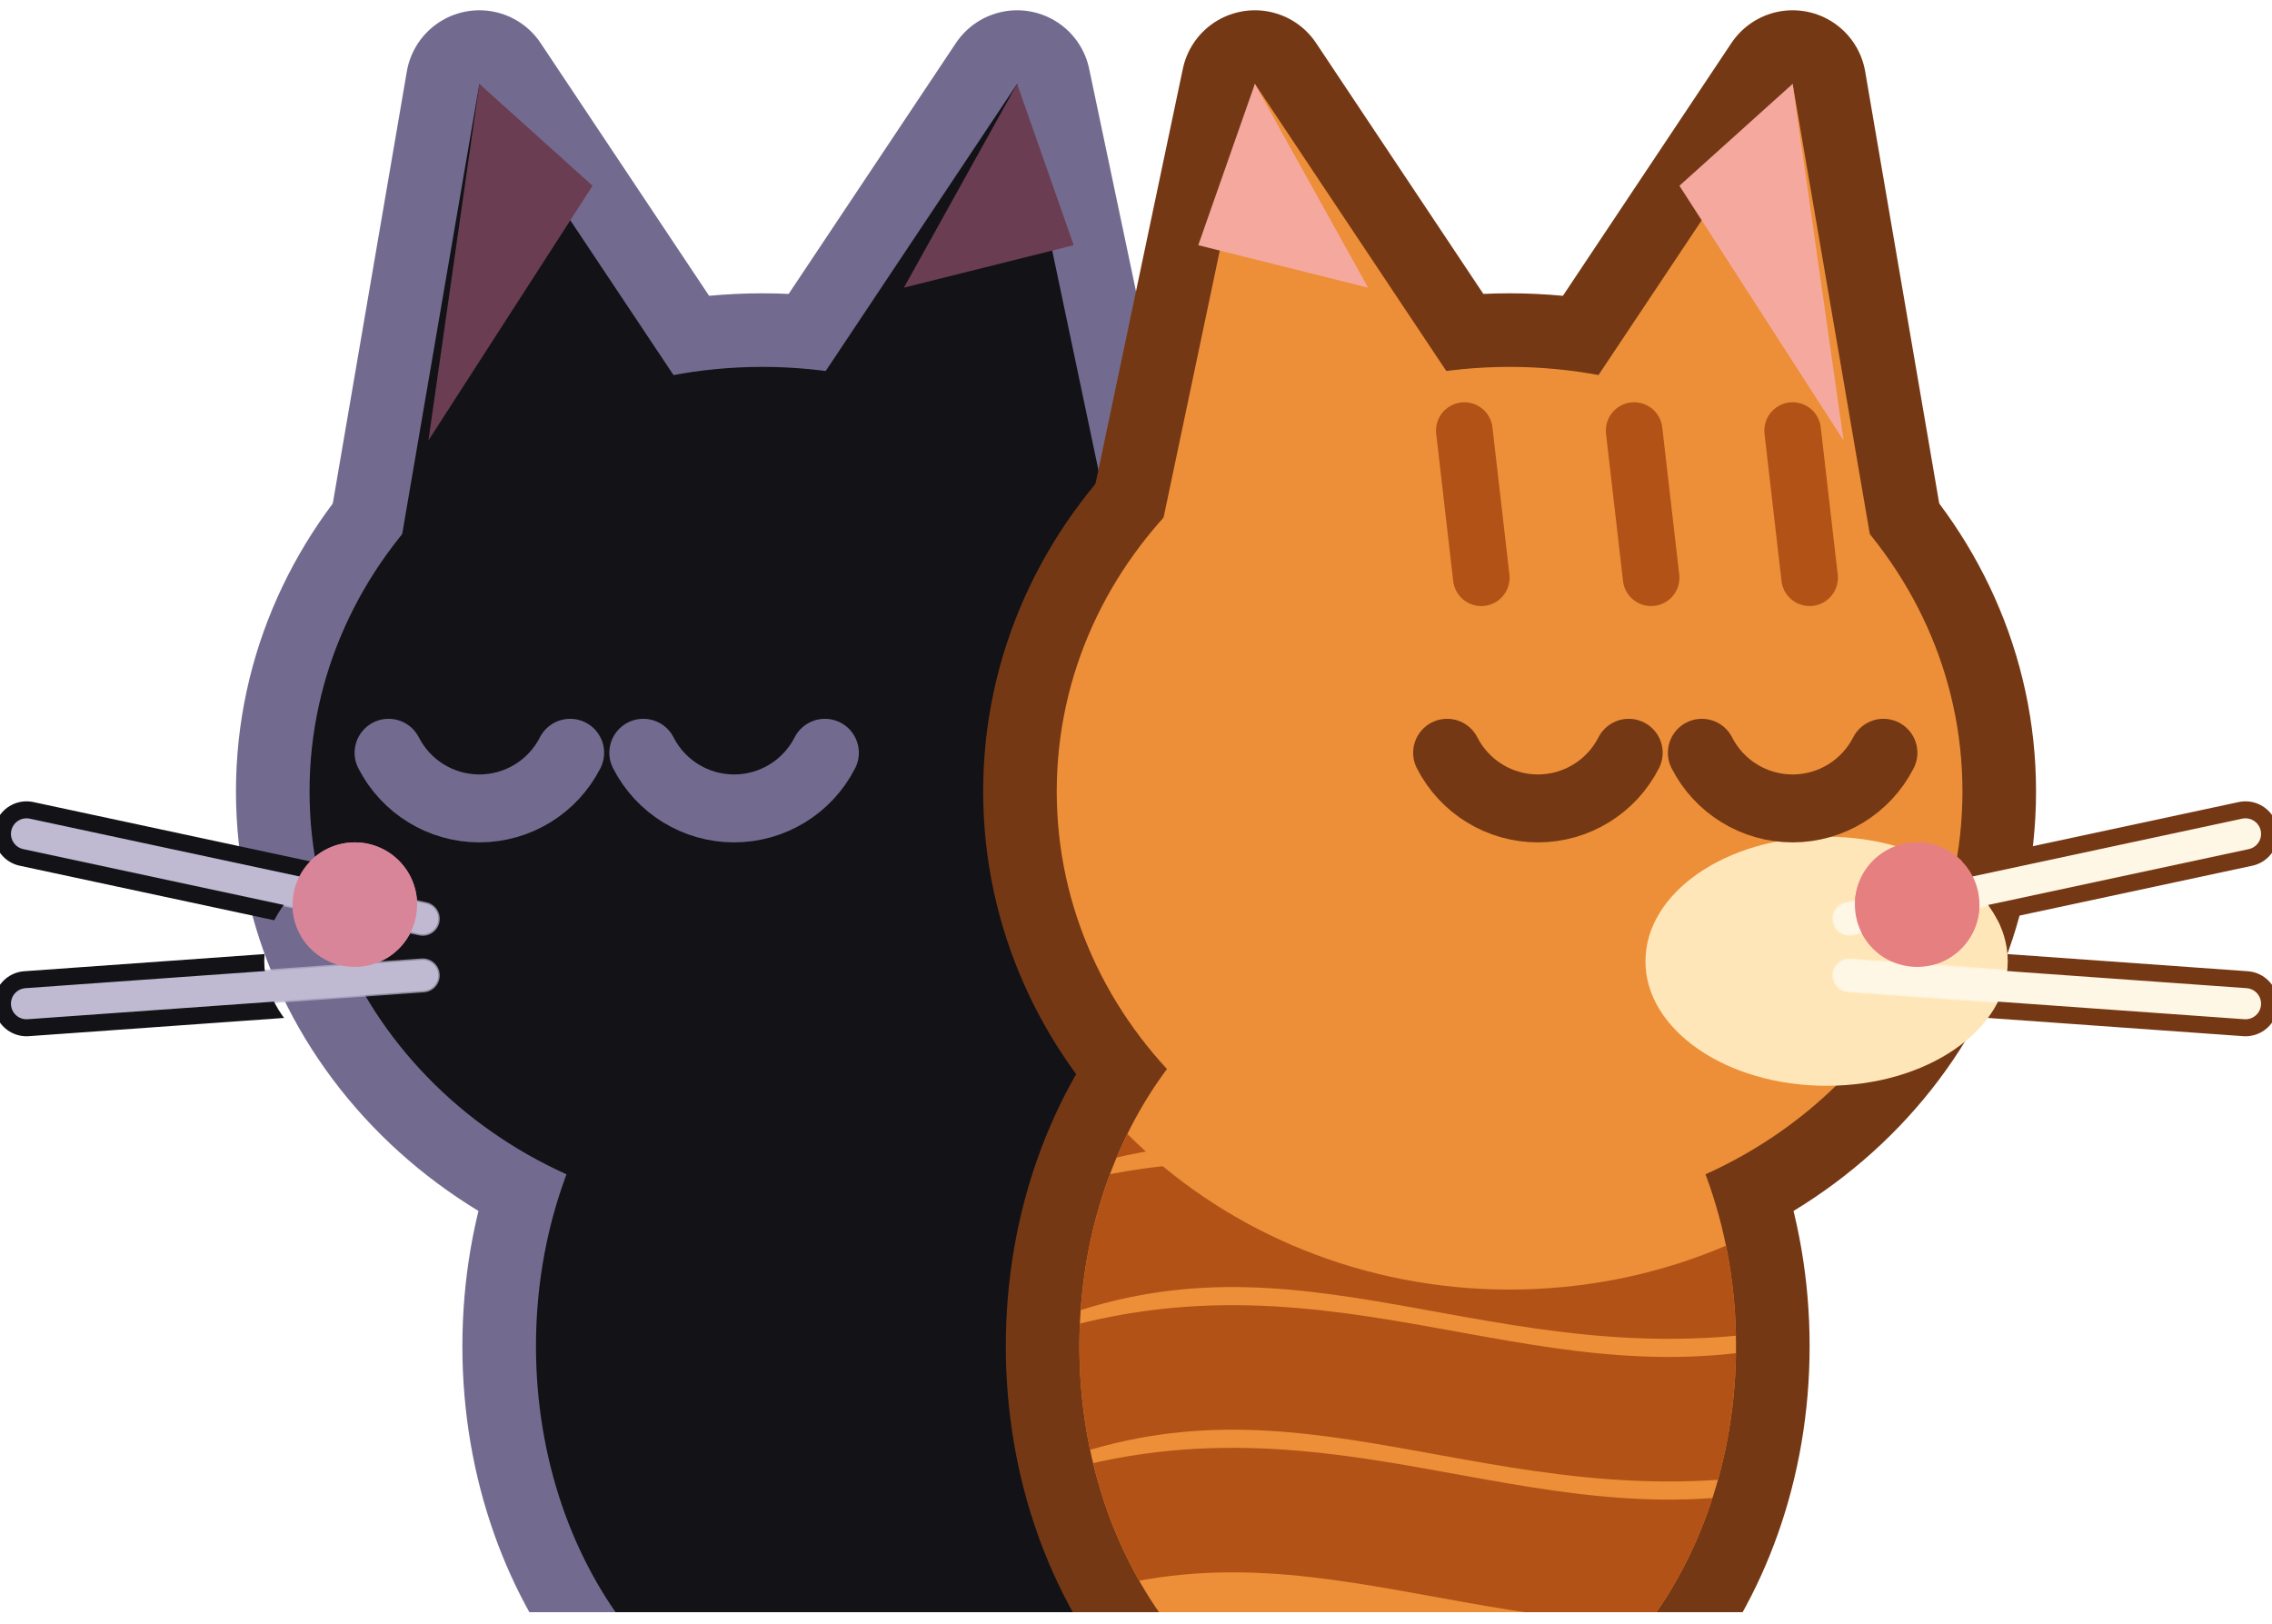
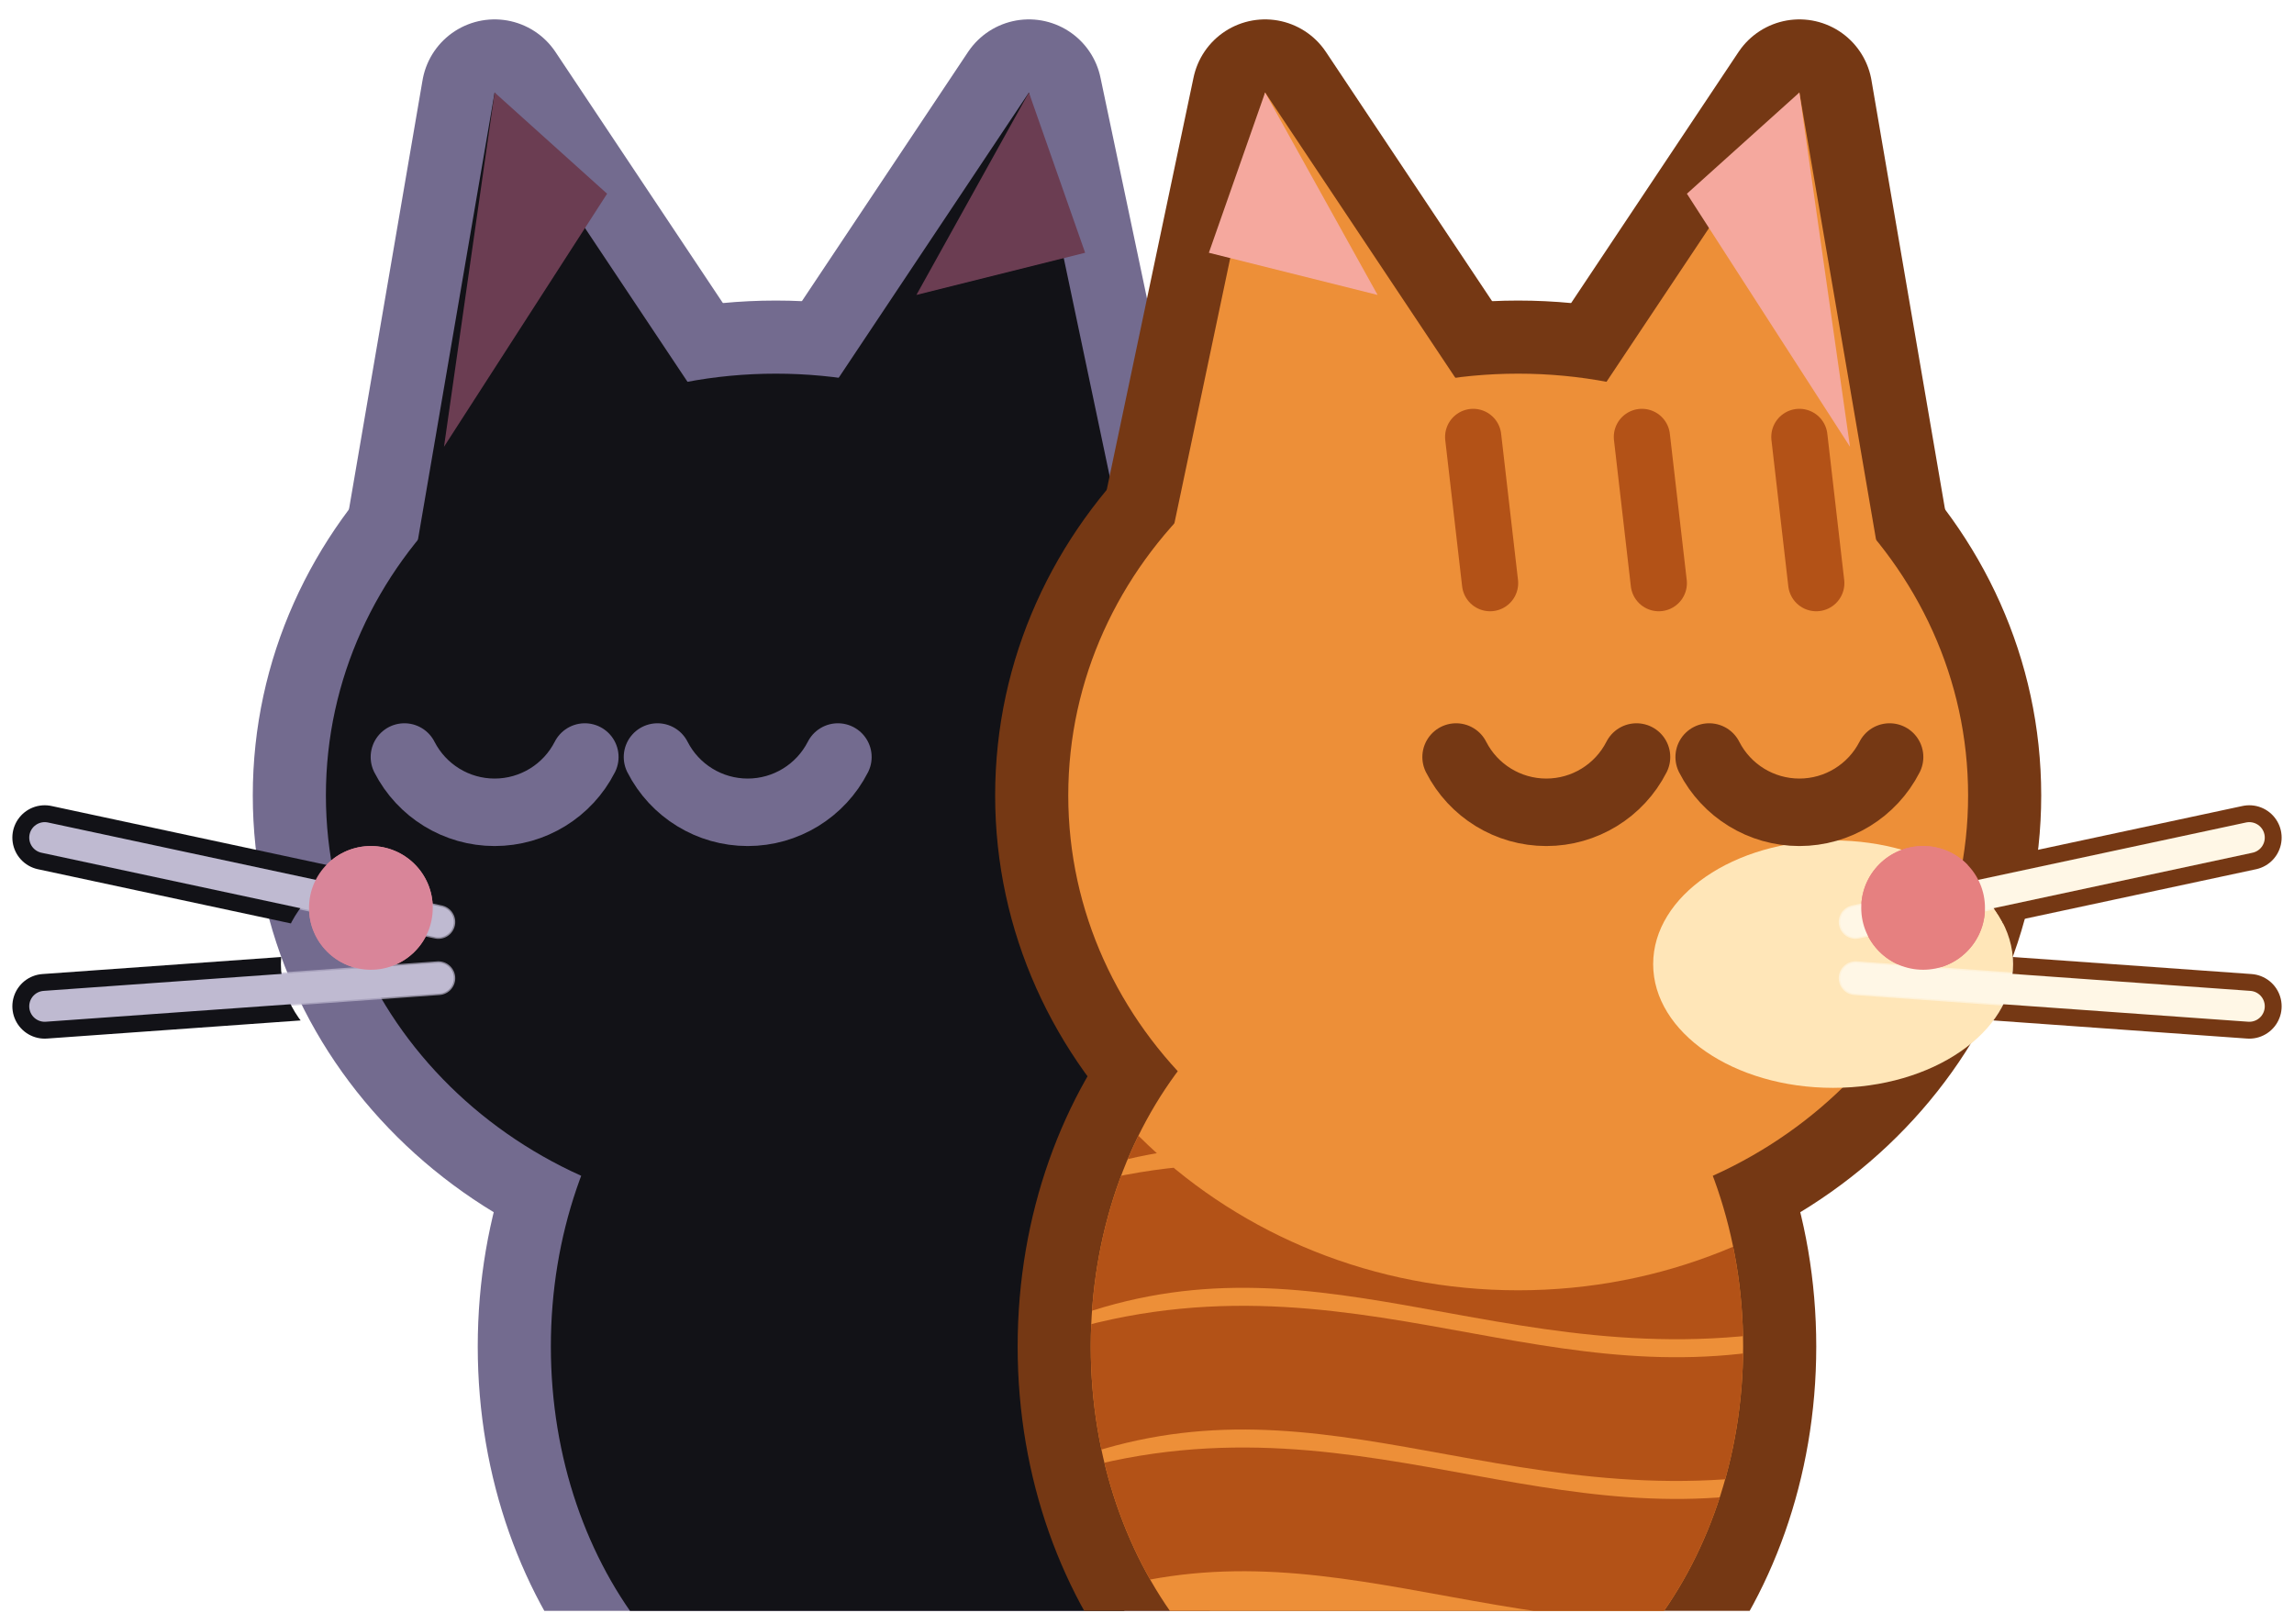
- <svg xmlns="http://www.w3.org/2000/svg" width="984" height="703" viewBox="20 212 984 703">
+ <svg xmlns="http://www.w3.org/2000/svg" width="1000" height="708" viewBox="12 208 1000 708">
  <defs>
    <clipPath id="clip-0">
      <path clip-rule="nonzero" d="M 220 586 L 569 586 L 569 910.258 L 220 910.258 Z M 220 586 " />
    </clipPath>
    <clipPath id="clip-1">
      <path clip-rule="nonzero" d="M 252 618 L 537 618 L 537 910.258 L 252 910.258 Z M 252 618 " />
    </clipPath>
    <clipPath id="clip-2">
      <path clip-rule="nonzero" d="M 0 174 L 602 174 L 602 1009 L 0 1009 Z M 0 174 " />
    </clipPath>
    <clipPath id="clip-3">
      <path clip-rule="evenodd" d="M 1330.84 -425.871 L -630.449 -425.871 L -630.449 1535.418 L 1330.84 1535.418 Z M 1330.84 -425.871 L 134.453 628.324 C 134.453 658.109 169.574 682.258 212.902 682.258 C 256.23 682.258 291.355 658.109 291.355 628.324 C 291.355 598.535 256.23 574.387 212.902 574.387 C 169.574 574.387 134.453 598.535 134.453 628.324 " />
    </clipPath>
    <clipPath id="clip-4">
      <path clip-rule="nonzero" d="M 0 235 L 602 235 L 602 1024 L 0 1024 Z M 0 235 " />
    </clipPath>
    <clipPath id="clip-5">
      <path clip-rule="evenodd" d="M 1330.84 -425.871 L -630.449 -425.871 L -630.449 1535.418 L 1330.84 1535.418 Z M 1330.84 -425.871 L 134.453 628.324 C 134.453 658.109 169.574 682.258 212.902 682.258 C 256.23 682.258 291.355 658.109 291.355 628.324 C 291.355 598.535 256.23 574.387 212.902 574.387 C 169.574 574.387 134.453 598.535 134.453 628.324 " />
    </clipPath>
    <clipPath id="clip-6">
      <path clip-rule="nonzero" d="M 455 586 L 804 586 L 804 910.258 L 455 910.258 Z M 455 586 " />
    </clipPath>
    <clipPath id="clip-7">
      <path clip-rule="nonzero" d="M 487 618 L 772 618 L 772 910.258 L 487 910.258 Z M 487 618 " />
    </clipPath>
    <clipPath id="clip-8">
      <path clip-rule="nonzero" d="M 487 653 L 772 653 L 772 731 L 487 731 Z M 487 653 " />
    </clipPath>
    <clipPath id="clip-9">
      <path clip-rule="evenodd" d="M -23842.324 -23961.355 L 25189.934 -23961.355 L 25189.934 25070.902 L -23842.324 25070.902 Z M -23842.324 -23961.355 L 901.805 554.773 C 901.805 673.926 799.727 770.516 673.805 770.516 C 547.887 770.516 445.805 673.926 445.805 554.773 C 445.805 435.625 547.887 339.031 673.805 339.031 C 799.727 339.031 901.805 435.625 901.805 554.773 " />
    </clipPath>
    <clipPath id="clip-10">
      <path clip-rule="nonzero" d="M 771.871 795.031 C 771.871 892.52 708.207 971.547 629.676 971.547 C 551.145 971.547 487.484 892.52 487.484 795.031 C 487.484 697.547 551.145 618.516 629.676 618.516 C 708.207 618.516 771.871 697.547 771.871 795.031 " />
    </clipPath>
    <clipPath id="clip-11">
      <path clip-rule="nonzero" d="M 487 715 L 772 715 L 772 792 L 487 792 Z M 487 715 " />
    </clipPath>
    <clipPath id="clip-12">
      <path clip-rule="evenodd" d="M -23842.324 -23961.355 L 25189.934 -23961.355 L 25189.934 25070.902 L -23842.324 25070.902 Z M -23842.324 -23961.355 L 901.805 554.773 C 901.805 673.926 799.727 770.516 673.805 770.516 C 547.887 770.516 445.805 673.926 445.805 554.773 C 445.805 435.625 547.887 339.031 673.805 339.031 C 799.727 339.031 901.805 435.625 901.805 554.773 " />
    </clipPath>
    <clipPath id="clip-13">
      <path clip-rule="nonzero" d="M 771.871 795.031 C 771.871 892.52 708.207 971.547 629.676 971.547 C 551.145 971.547 487.484 892.52 487.484 795.031 C 487.484 697.547 551.145 618.516 629.676 618.516 C 708.207 618.516 771.871 697.547 771.871 795.031 " />
    </clipPath>
    <clipPath id="clip-14">
      <path clip-rule="nonzero" d="M 487 777 L 772 777 L 772 854 L 487 854 Z M 487 777 " />
    </clipPath>
    <clipPath id="clip-15">
      <path clip-rule="evenodd" d="M -23842.324 -23961.355 L 25189.934 -23961.355 L 25189.934 25070.902 L -23842.324 25070.902 Z M -23842.324 -23961.355 L 901.805 554.773 C 901.805 673.926 799.727 770.516 673.805 770.516 C 547.887 770.516 445.805 673.926 445.805 554.773 C 445.805 435.625 547.887 339.031 673.805 339.031 C 799.727 339.031 901.805 435.625 901.805 554.773 " />
    </clipPath>
    <clipPath id="clip-16">
      <path clip-rule="nonzero" d="M 771.871 795.031 C 771.871 892.52 708.207 971.547 629.676 971.547 C 551.145 971.547 487.484 892.52 487.484 795.031 C 487.484 697.547 551.145 618.516 629.676 618.516 C 708.207 618.516 771.871 697.547 771.871 795.031 " />
    </clipPath>
    <clipPath id="clip-17">
      <path clip-rule="nonzero" d="M 487 839 L 772 839 L 772 910.258 L 487 910.258 Z M 487 839 " />
    </clipPath>
    <clipPath id="clip-18">
      <path clip-rule="evenodd" d="M -23842.324 -23961.355 L 25189.934 -23961.355 L 25189.934 25070.902 L -23842.324 25070.902 Z M -23842.324 -23961.355 L 901.805 554.773 C 901.805 673.926 799.727 770.516 673.805 770.516 C 547.887 770.516 445.805 673.926 445.805 554.773 C 445.805 435.625 547.887 339.031 673.805 339.031 C 799.727 339.031 901.805 435.625 901.805 554.773 " />
    </clipPath>
    <clipPath id="clip-19">
      <path clip-rule="nonzero" d="M 771.871 795.031 C 771.871 892.52 708.207 971.547 629.676 971.547 C 551.145 971.547 487.484 892.52 487.484 795.031 C 487.484 697.547 551.145 618.516 629.676 618.516 C 708.207 618.516 771.871 697.547 771.871 795.031 " />
    </clipPath>
    <clipPath id="clip-20">
      <path clip-rule="nonzero" d="M 422 174 L 1024 174 L 1024 1009 L 422 1009 Z M 422 174 " />
    </clipPath>
    <clipPath id="clip-21">
      <path clip-rule="evenodd" d="M -306.84 -425.871 L 1654.449 -425.871 L 1654.449 1535.418 L -306.84 1535.418 Z M -306.84 -425.871 L 889.547 628.324 C 889.547 658.109 854.426 682.258 811.098 682.258 C 767.77 682.258 732.645 658.109 732.645 628.324 C 732.645 598.535 767.77 574.387 811.098 574.387 C 854.426 574.387 889.547 598.535 889.547 628.324 " />
    </clipPath>
    <clipPath id="clip-22">
      <path clip-rule="nonzero" d="M 422 235 L 1024 235 L 1024 1024 L 422 1024 Z M 422 235 " />
    </clipPath>
    <clipPath id="clip-23">
      <path clip-rule="evenodd" d="M -306.84 -425.871 L 1654.449 -425.871 L 1654.449 1535.418 L -306.84 1535.418 Z M -306.84 -425.871 L 889.547 628.324 C 889.547 658.109 854.426 682.258 811.098 682.258 C 767.77 682.258 732.645 658.109 732.645 628.324 C 732.645 598.535 767.77 574.387 811.098 574.387 C 854.426 574.387 889.547 598.535 889.547 628.324 " />
    </clipPath>
  </defs>
  <path fill-rule="nonzero" fill="rgb(45%, 42%, 56%)" fill-opacity="1" stroke-width="2.6" stroke-linecap="round" stroke-linejoin="round" stroke="rgb(45%, 42%, 56%)" stroke-opacity="1" stroke-miterlimit="10" d="M -6.5 -3 L -4.5 -12.5 L -0.5 -6.5 Z M -6.5 -3 " transform="matrix(-24.51613, 0, 0, 24.51613, 350.1935, 554.7742)" />
  <path fill-rule="nonzero" fill="rgb(45%, 42%, 56%)" fill-opacity="1" stroke-width="2.6" stroke-linecap="round" stroke-linejoin="round" stroke="rgb(45%, 42%, 56%)" stroke-opacity="1" stroke-miterlimit="10" d="M 1 -6.5 L 5 -12.5 L 6.8 -2 Z M 1 -6.5 " transform="matrix(-24.51613, 0, 0, 24.51613, 350.1935, 554.7742)" />
  <g clip-path="url(#clip-0)">
    <path fill-rule="nonzero" fill="rgb(45%, 42%, 56%)" fill-opacity="1" d="M 220.258 795.031 C 220.258 910.121 298.188 1003.418 394.324 1003.418 C 490.457 1003.418 568.387 910.121 568.387 795.031 C 568.387 679.941 490.457 586.645 394.324 586.645 C 298.188 586.645 220.258 679.941 220.258 795.031 " />
  </g>
  <path fill-rule="nonzero" fill="rgb(45%, 42%, 56%)" fill-opacity="1" d="M 122.195 554.773 C 122.195 673.926 224.273 770.516 350.195 770.516 C 476.113 770.516 578.195 673.926 578.195 554.773 C 578.195 435.625 476.113 339.031 350.195 339.031 C 224.273 339.031 122.195 435.625 122.195 554.773 " />
  <path fill-rule="nonzero" fill="rgb(7%, 7%, 9%)" fill-opacity="1" d="M 509.547 481.227 L 460.516 248.324 L 362.453 395.418 Z M 509.547 481.227 " />
  <path fill-rule="nonzero" fill="rgb(7%, 7%, 9%)" fill-opacity="1" d="M 325.676 395.418 L 227.613 248.324 L 183.484 505.742 Z M 325.676 395.418 " />
  <g clip-path="url(#clip-1)">
    <path fill-rule="nonzero" fill="rgb(7%, 7%, 9%)" fill-opacity="1" d="M 252.129 795.031 C 252.129 892.52 315.793 971.547 394.324 971.547 C 472.855 971.547 536.516 892.52 536.516 795.031 C 536.516 697.547 472.855 618.516 394.324 618.516 C 315.793 618.516 252.129 697.547 252.129 795.031 " />
  </g>
  <path fill-rule="nonzero" fill="rgb(7%, 7%, 9%)" fill-opacity="1" d="M 154.066 554.773 C 154.066 656.324 241.875 738.645 350.195 738.645 C 458.512 738.645 546.324 656.324 546.324 554.773 C 546.324 453.227 458.512 370.902 350.195 370.902 C 241.875 370.902 154.066 453.227 154.066 554.773 " />
  <path fill-rule="nonzero" fill="rgb(42%, 24%, 32%)" fill-opacity="1" d="M 485.031 318.195 L 460.516 248.324 L 411.484 336.582 Z M 485.031 318.195 " />
  <path fill-rule="nonzero" fill="rgb(42%, 24%, 32%)" fill-opacity="1" d="M 276.645 292.453 L 227.613 248.324 L 205.547 402.773 Z M 276.645 292.453 " />
  <path fill="none" stroke-width="1.2" stroke-linecap="round" stroke-linejoin="round" stroke="rgb(45%, 42%, 56%)" stroke-opacity="1" stroke-miterlimit="10" d="M 2.104 -0.683 C 1.797 -0.08 1.177 0.3 0.5 0.3 C -0.177 0.3 -0.797 -0.08 -1.104 -0.683 " transform="matrix(-24.51613, 0, 0, 24.51613, 350.1935, 554.7742)" />
  <path fill="none" stroke-width="1.2" stroke-linecap="round" stroke-linejoin="round" stroke="rgb(45%, 42%, 56%)" stroke-opacity="1" stroke-miterlimit="10" d="M 6.604 -0.683 C 6.296 -0.08 5.677 0.3 5 0.3 C 4.323 0.3 3.703 -0.08 3.396 -0.683 " transform="matrix(-24.51613, 0, 0, 24.51613, 350.1935, 554.7742)" />
  <path fill-rule="nonzero" fill="rgb(85%, 52%, 60%)" fill-opacity="1" d="M 146.711 603.805 C 146.711 618.699 158.785 630.773 173.676 630.773 C 188.57 630.773 200.645 618.699 200.645 603.805 C 200.645 588.914 188.57 576.84 173.676 576.84 C 158.785 576.84 146.711 588.914 146.711 603.805 " />
  <path fill="none" stroke-width="0.6" stroke-linecap="round" stroke-linejoin="round" stroke="rgb(75%, 73%, 82%)" stroke-opacity="0.7" stroke-miterlimit="10" d="M 6 2.25 L 13 0.75 " transform="matrix(-24.51613, 0, 0, 24.51613, 350.1935, 554.7742)" />
  <path fill="none" stroke-width="0.6" stroke-linecap="round" stroke-linejoin="round" stroke="rgb(75%, 73%, 82%)" stroke-opacity="0.7" stroke-miterlimit="10" d="M 6 3.25 L 13 3.75 " transform="matrix(-24.51613, 0, 0, 24.51613, 350.1935, 554.7742)" />
  <g clip-path="url(#clip-2)">
    <g clip-path="url(#clip-3)">
      <path fill="none" stroke-width="1.15" stroke-linecap="round" stroke-linejoin="miter" stroke="rgb(7%, 7%, 9%)" stroke-opacity="1" stroke-miterlimit="10" d="M 6 2.25 L 13 0.75 " transform="matrix(-24.51613, 0, 0, 24.51613, 350.1935, 554.7742)" />
    </g>
  </g>
  <g clip-path="url(#clip-4)">
    <g clip-path="url(#clip-5)">
      <path fill="none" stroke-width="1.15" stroke-linecap="round" stroke-linejoin="miter" stroke="rgb(7%, 7%, 9%)" stroke-opacity="1" stroke-miterlimit="10" d="M 6 3.25 L 13 3.75 " transform="matrix(-24.51613, 0, 0, 24.51613, 350.1935, 554.7742)" />
    </g>
  </g>
  <path fill="none" stroke-width="0.55" stroke-linecap="round" stroke-linejoin="miter" stroke="rgb(75%, 73%, 82%)" stroke-opacity="1" stroke-miterlimit="10" d="M 6 2.25 L 13 0.75 " transform="matrix(-24.51613, 0, 0, 24.51613, 350.1935, 554.7742)" />
  <path fill="none" stroke-width="0.55" stroke-linecap="round" stroke-linejoin="miter" stroke="rgb(75%, 73%, 82%)" stroke-opacity="1" stroke-miterlimit="10" d="M 6 3.25 L 13 3.75 " transform="matrix(-24.51613, 0, 0, 24.51613, 350.1935, 554.7742)" />
  <path fill-rule="nonzero" fill="rgb(85%, 52%, 60%)" fill-opacity="1" d="M 146.711 603.805 C 146.711 618.699 158.785 630.773 173.676 630.773 C 188.57 630.773 200.645 618.699 200.645 603.805 C 200.645 588.914 188.57 576.84 173.676 576.84 C 158.785 576.84 146.711 588.914 146.711 603.805 " />
  <path fill-rule="nonzero" fill="rgb(46%, 22%, 8%)" fill-opacity="1" stroke-width="2.6" stroke-linecap="round" stroke-linejoin="round" stroke="rgb(46%, 22%, 8%)" stroke-opacity="1" stroke-miterlimit="10" d="M -6.5 -3 L -4.5 -12.5 L -0.5 -6.5 Z M -6.5 -3 " transform="matrix(24.51613, 0, 0, 24.51613, 673.8065, 554.7742)" />
  <path fill-rule="nonzero" fill="rgb(46%, 22%, 8%)" fill-opacity="1" stroke-width="2.6" stroke-linecap="round" stroke-linejoin="round" stroke="rgb(46%, 22%, 8%)" stroke-opacity="1" stroke-miterlimit="10" d="M 1 -6.5 L 5 -12.5 L 6.8 -2 Z M 1 -6.5 " transform="matrix(24.51613, 0, 0, 24.51613, 673.8065, 554.7742)" />
  <g clip-path="url(#clip-6)">
    <path fill-rule="nonzero" fill="rgb(46%, 22%, 8%)" fill-opacity="1" d="M 803.742 795.031 C 803.742 910.121 725.812 1003.418 629.676 1003.418 C 533.543 1003.418 455.613 910.121 455.613 795.031 C 455.613 679.941 533.543 586.645 629.676 586.645 C 725.812 586.645 803.742 679.941 803.742 795.031 " />
  </g>
  <path fill-rule="nonzero" fill="rgb(46%, 22%, 8%)" fill-opacity="1" d="M 901.805 554.773 C 901.805 673.926 799.727 770.516 673.805 770.516 C 547.887 770.516 445.805 673.926 445.805 554.773 C 445.805 435.625 547.887 339.031 673.805 339.031 C 799.727 339.031 901.805 435.625 901.805 554.773 " />
  <path fill-rule="nonzero" fill="rgb(93%, 56%, 22%)" fill-opacity="1" d="M 514.453 481.227 L 563.484 248.324 L 661.547 395.418 Z M 514.453 481.227 " />
  <path fill-rule="nonzero" fill="rgb(93%, 56%, 22%)" fill-opacity="1" d="M 698.324 395.418 L 796.387 248.324 L 840.516 505.742 Z M 698.324 395.418 " />
  <g clip-path="url(#clip-7)">
    <path fill-rule="nonzero" fill="rgb(93%, 56%, 22%)" fill-opacity="1" d="M 771.871 795.031 C 771.871 892.52 708.207 971.547 629.676 971.547 C 551.145 971.547 487.484 892.52 487.484 795.031 C 487.484 697.547 551.145 618.516 629.676 618.516 C 708.207 618.516 771.871 697.547 771.871 795.031 " />
  </g>
  <path fill-rule="nonzero" fill="rgb(93%, 56%, 22%)" fill-opacity="1" d="M 869.934 554.773 C 869.934 656.324 782.125 738.645 673.805 738.645 C 565.488 738.645 477.676 656.324 477.676 554.773 C 477.676 453.227 565.488 370.902 673.805 370.902 C 782.125 370.902 869.934 453.227 869.934 554.773 " />
  <g clip-path="url(#clip-8)">
    <g clip-path="url(#clip-9)">
      <g clip-path="url(#clip-10)">
        <path fill="none" stroke-width="2.2" stroke-linecap="round" stroke-linejoin="round" stroke="rgb(70%, 32%, 9%)" stroke-opacity="1" stroke-miterlimit="10" d="M -6.8 -3.96 C -1.74 -5.96 1.74 -2.96 6.8 -3.96 " transform="matrix(24.51613, 0, 0, 24.51613, 629.6774, 795.0323)" />
      </g>
    </g>
  </g>
  <g clip-path="url(#clip-11)">
    <g clip-path="url(#clip-12)">
      <g clip-path="url(#clip-13)">
        <path fill="none" stroke-width="2.2" stroke-linecap="round" stroke-linejoin="round" stroke="rgb(70%, 32%, 9%)" stroke-opacity="1" stroke-miterlimit="10" d="M -6.8 -1.44 C -1.74 -3.44 1.74 -0.44 6.8 -1.44 " transform="matrix(24.51613, 0, 0, 24.51613, 629.6774, 795.0323)" />
      </g>
    </g>
  </g>
  <g clip-path="url(#clip-14)">
    <g clip-path="url(#clip-15)">
      <g clip-path="url(#clip-16)">
        <path fill="none" stroke-width="2.2" stroke-linecap="round" stroke-linejoin="round" stroke="rgb(70%, 32%, 9%)" stroke-opacity="1" stroke-miterlimit="10" d="M -6.8 1.08 C -1.74 -0.92 1.74 2.08 6.8 1.08 " transform="matrix(24.51613, 0, 0, 24.51613, 629.6774, 795.0323)" />
      </g>
    </g>
  </g>
  <g clip-path="url(#clip-17)">
    <g clip-path="url(#clip-18)">
      <g clip-path="url(#clip-19)">
        <path fill="none" stroke-width="2.2" stroke-linecap="round" stroke-linejoin="round" stroke="rgb(70%, 32%, 9%)" stroke-opacity="1" stroke-miterlimit="10" d="M -6.8 3.6 C -1.74 1.6 1.74 4.6 6.8 3.6 " transform="matrix(24.51613, 0, 0, 24.51613, 629.6774, 795.0323)" />
      </g>
    </g>
  </g>
  <path fill="none" stroke-width="1" stroke-linecap="round" stroke-linejoin="round" stroke="rgb(70%, 32%, 9%)" stroke-opacity="1" stroke-miterlimit="10" d="M -0.8 -6.375 L -0.5 -3.775 " transform="matrix(24.51613, 0, 0, 24.51613, 673.8065, 554.7742)" />
  <path fill="none" stroke-width="1" stroke-linecap="round" stroke-linejoin="round" stroke="rgb(70%, 32%, 9%)" stroke-opacity="1" stroke-miterlimit="10" d="M 2.2 -6.375 L 2.5 -3.775 " transform="matrix(24.51613, 0, 0, 24.51613, 673.8065, 554.7742)" />
  <path fill="none" stroke-width="1" stroke-linecap="round" stroke-linejoin="round" stroke="rgb(70%, 32%, 9%)" stroke-opacity="1" stroke-miterlimit="10" d="M 5 -6.375 L 5.3 -3.775 " transform="matrix(24.51613, 0, 0, 24.51613, 673.8065, 554.7742)" />
  <path fill-rule="nonzero" fill="rgb(96%, 66%, 62%)" fill-opacity="1" d="M 538.969 318.195 L 563.484 248.324 L 612.516 336.582 Z M 538.969 318.195 " />
  <path fill-rule="nonzero" fill="rgb(96%, 66%, 62%)" fill-opacity="1" d="M 747.355 292.453 L 796.387 248.324 L 818.453 402.773 Z M 747.355 292.453 " />
  <path fill-rule="nonzero" fill="rgb(100%, 90%, 72%)" fill-opacity="1" d="M 889.547 628.324 C 889.547 658.109 854.426 682.258 811.098 682.258 C 767.77 682.258 732.645 658.109 732.645 628.324 C 732.645 598.535 767.77 574.387 811.098 574.387 C 854.426 574.387 889.547 598.535 889.547 628.324 " />
  <path fill="none" stroke-width="1.2" stroke-linecap="round" stroke-linejoin="round" stroke="rgb(46%, 22%, 8%)" stroke-opacity="1" stroke-miterlimit="10" d="M 2.104 -0.683 C 1.797 -0.08 1.177 0.3 0.5 0.3 C -0.177 0.3 -0.797 -0.08 -1.104 -0.683 " transform="matrix(24.51613, 0, 0, 24.51613, 673.8065, 554.7742)" />
  <path fill="none" stroke-width="1.2" stroke-linecap="round" stroke-linejoin="round" stroke="rgb(46%, 22%, 8%)" stroke-opacity="1" stroke-miterlimit="10" d="M 6.604 -0.683 C 6.296 -0.08 5.677 0.3 5 0.3 C 4.323 0.3 3.703 -0.08 3.396 -0.683 " transform="matrix(24.51613, 0, 0, 24.51613, 673.8065, 554.7742)" />
  <path fill-rule="nonzero" fill="rgb(90%, 50%, 50%)" fill-opacity="1" d="M 877.289 603.805 C 877.289 618.699 865.215 630.773 850.324 630.773 C 835.43 630.773 823.355 618.699 823.355 603.805 C 823.355 588.914 835.43 576.84 850.324 576.84 C 865.215 576.84 877.289 588.914 877.289 603.805 " />
  <path fill="none" stroke-width="0.6" stroke-linecap="round" stroke-linejoin="round" stroke="rgb(100%, 97%, 90%)" stroke-opacity="0.7" stroke-miterlimit="10" d="M 6 2.25 L 13 0.75 " transform="matrix(24.51613, 0, 0, 24.51613, 673.8065, 554.7742)" />
  <path fill="none" stroke-width="0.6" stroke-linecap="round" stroke-linejoin="round" stroke="rgb(100%, 97%, 90%)" stroke-opacity="0.7" stroke-miterlimit="10" d="M 6 3.25 L 13 3.75 " transform="matrix(24.51613, 0, 0, 24.51613, 673.8065, 554.7742)" />
  <g clip-path="url(#clip-20)">
    <g clip-path="url(#clip-21)">
      <path fill="none" stroke-width="1.15" stroke-linecap="round" stroke-linejoin="miter" stroke="rgb(46%, 22%, 8%)" stroke-opacity="1" stroke-miterlimit="10" d="M 6 2.25 L 13 0.75 " transform="matrix(24.51613, 0, 0, 24.51613, 673.8065, 554.7742)" />
    </g>
  </g>
  <g clip-path="url(#clip-22)">
    <g clip-path="url(#clip-23)">
      <path fill="none" stroke-width="1.15" stroke-linecap="round" stroke-linejoin="miter" stroke="rgb(46%, 22%, 8%)" stroke-opacity="1" stroke-miterlimit="10" d="M 6 3.25 L 13 3.75 " transform="matrix(24.51613, 0, 0, 24.51613, 673.8065, 554.7742)" />
    </g>
  </g>
  <path fill="none" stroke-width="0.55" stroke-linecap="round" stroke-linejoin="miter" stroke="rgb(100%, 97%, 90%)" stroke-opacity="1" stroke-miterlimit="10" d="M 6 2.25 L 13 0.75 " transform="matrix(24.51613, 0, 0, 24.51613, 673.8065, 554.7742)" />
  <path fill="none" stroke-width="0.55" stroke-linecap="round" stroke-linejoin="miter" stroke="rgb(100%, 97%, 90%)" stroke-opacity="1" stroke-miterlimit="10" d="M 6 3.25 L 13 3.75 " transform="matrix(24.51613, 0, 0, 24.51613, 673.8065, 554.7742)" />
  <path fill-rule="nonzero" fill="rgb(90%, 50%, 50%)" fill-opacity="1" d="M 877.289 603.805 C 877.289 618.699 865.215 630.773 850.324 630.773 C 835.43 630.773 823.355 618.699 823.355 603.805 C 823.355 588.914 835.43 576.84 850.324 576.84 C 865.215 576.84 877.289 588.914 877.289 603.805 " />
</svg>
